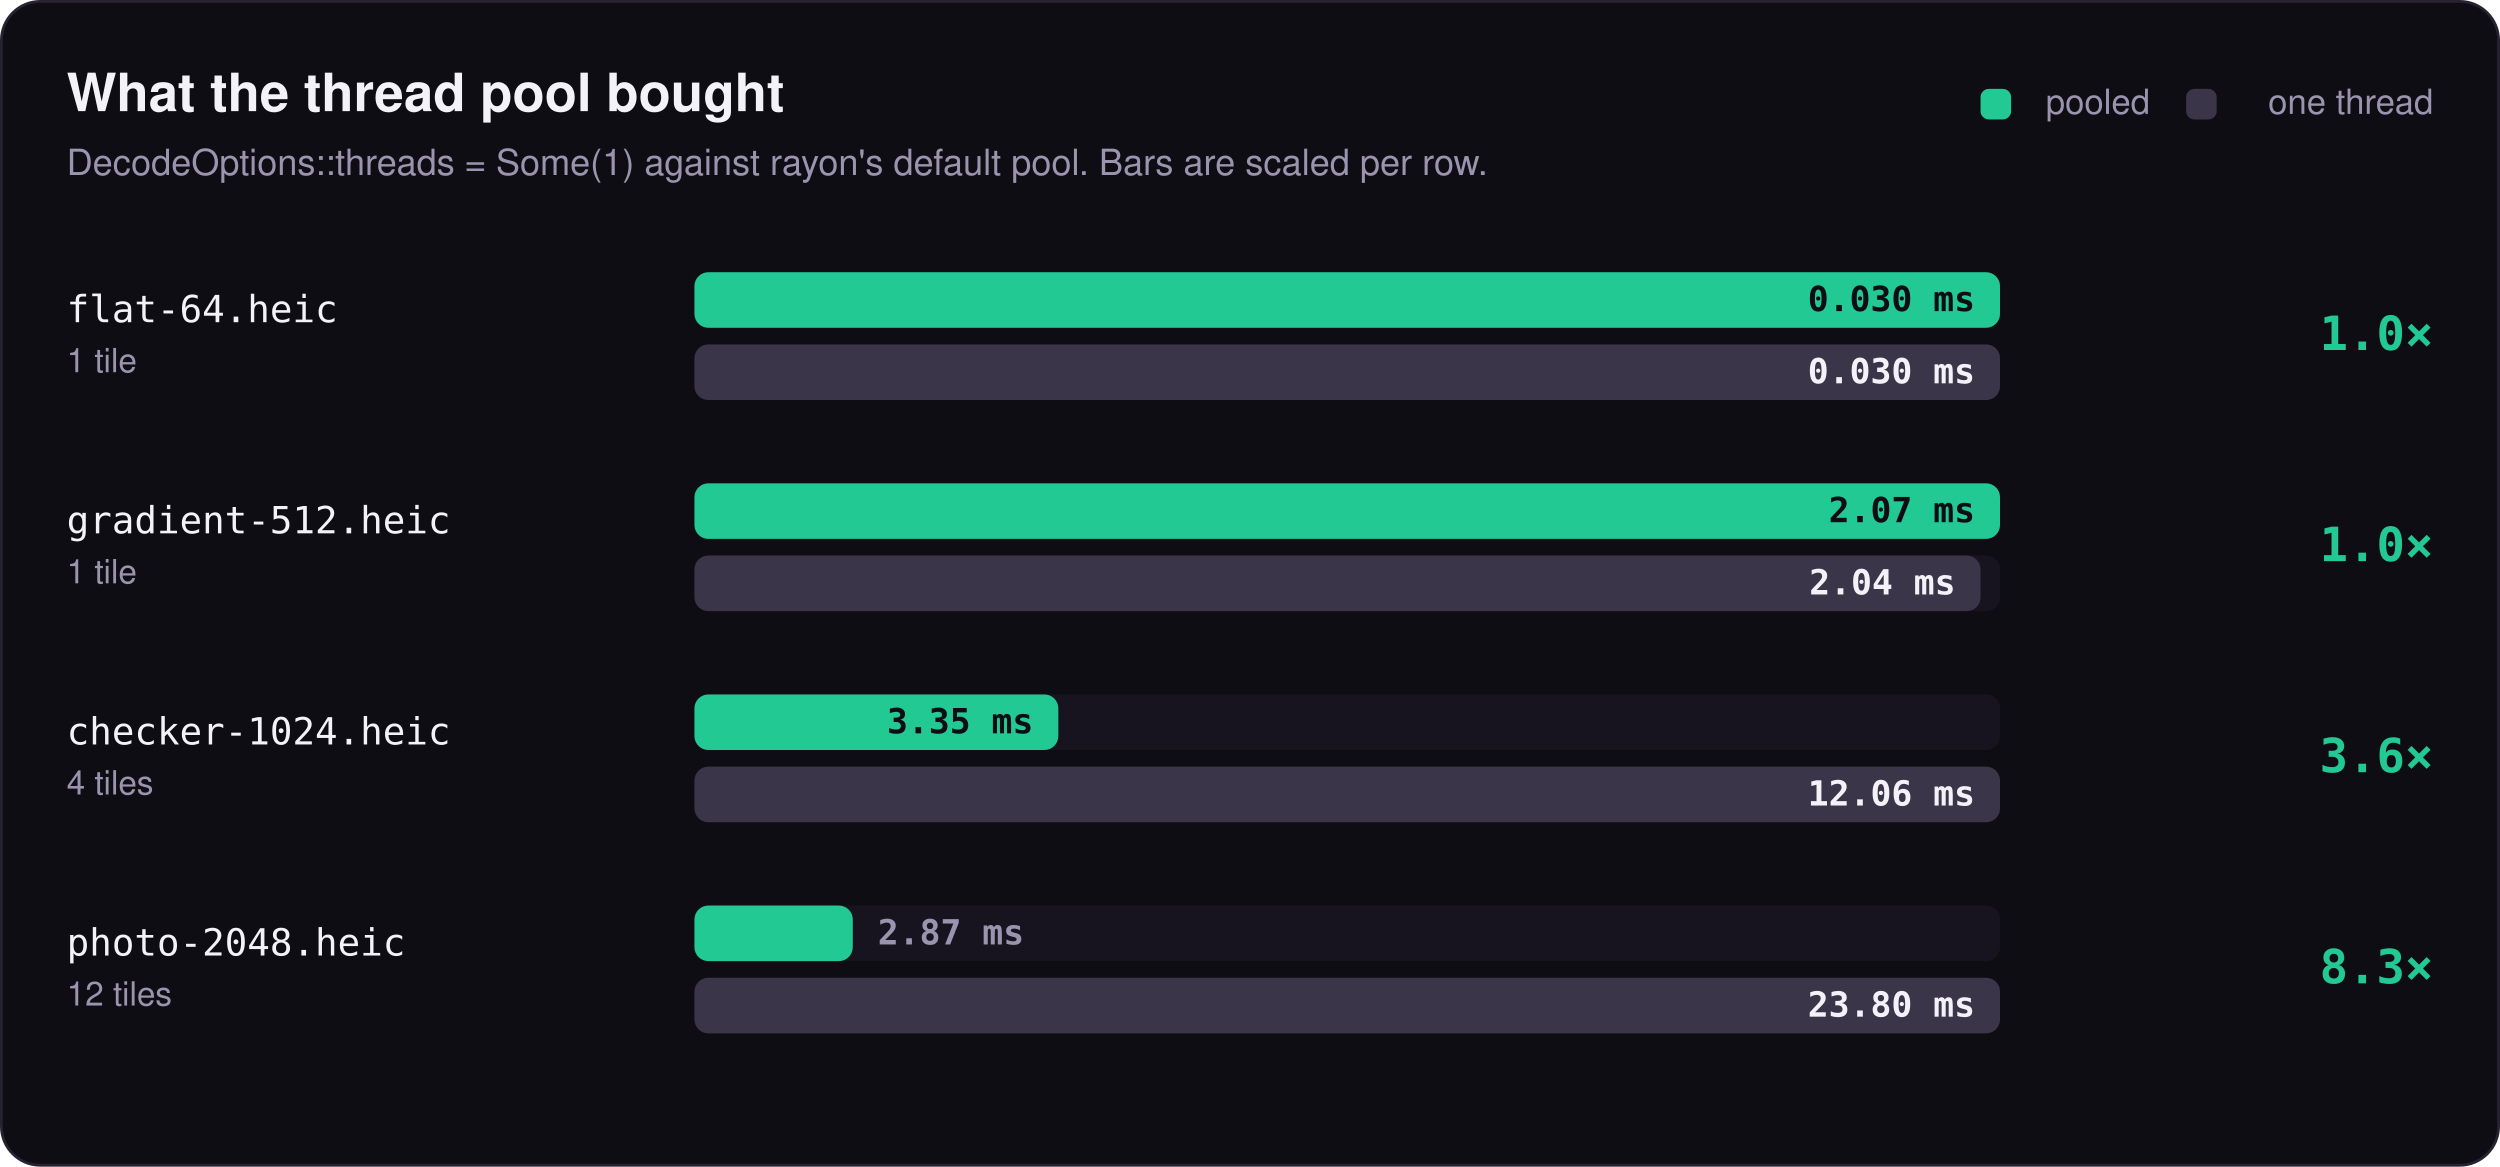
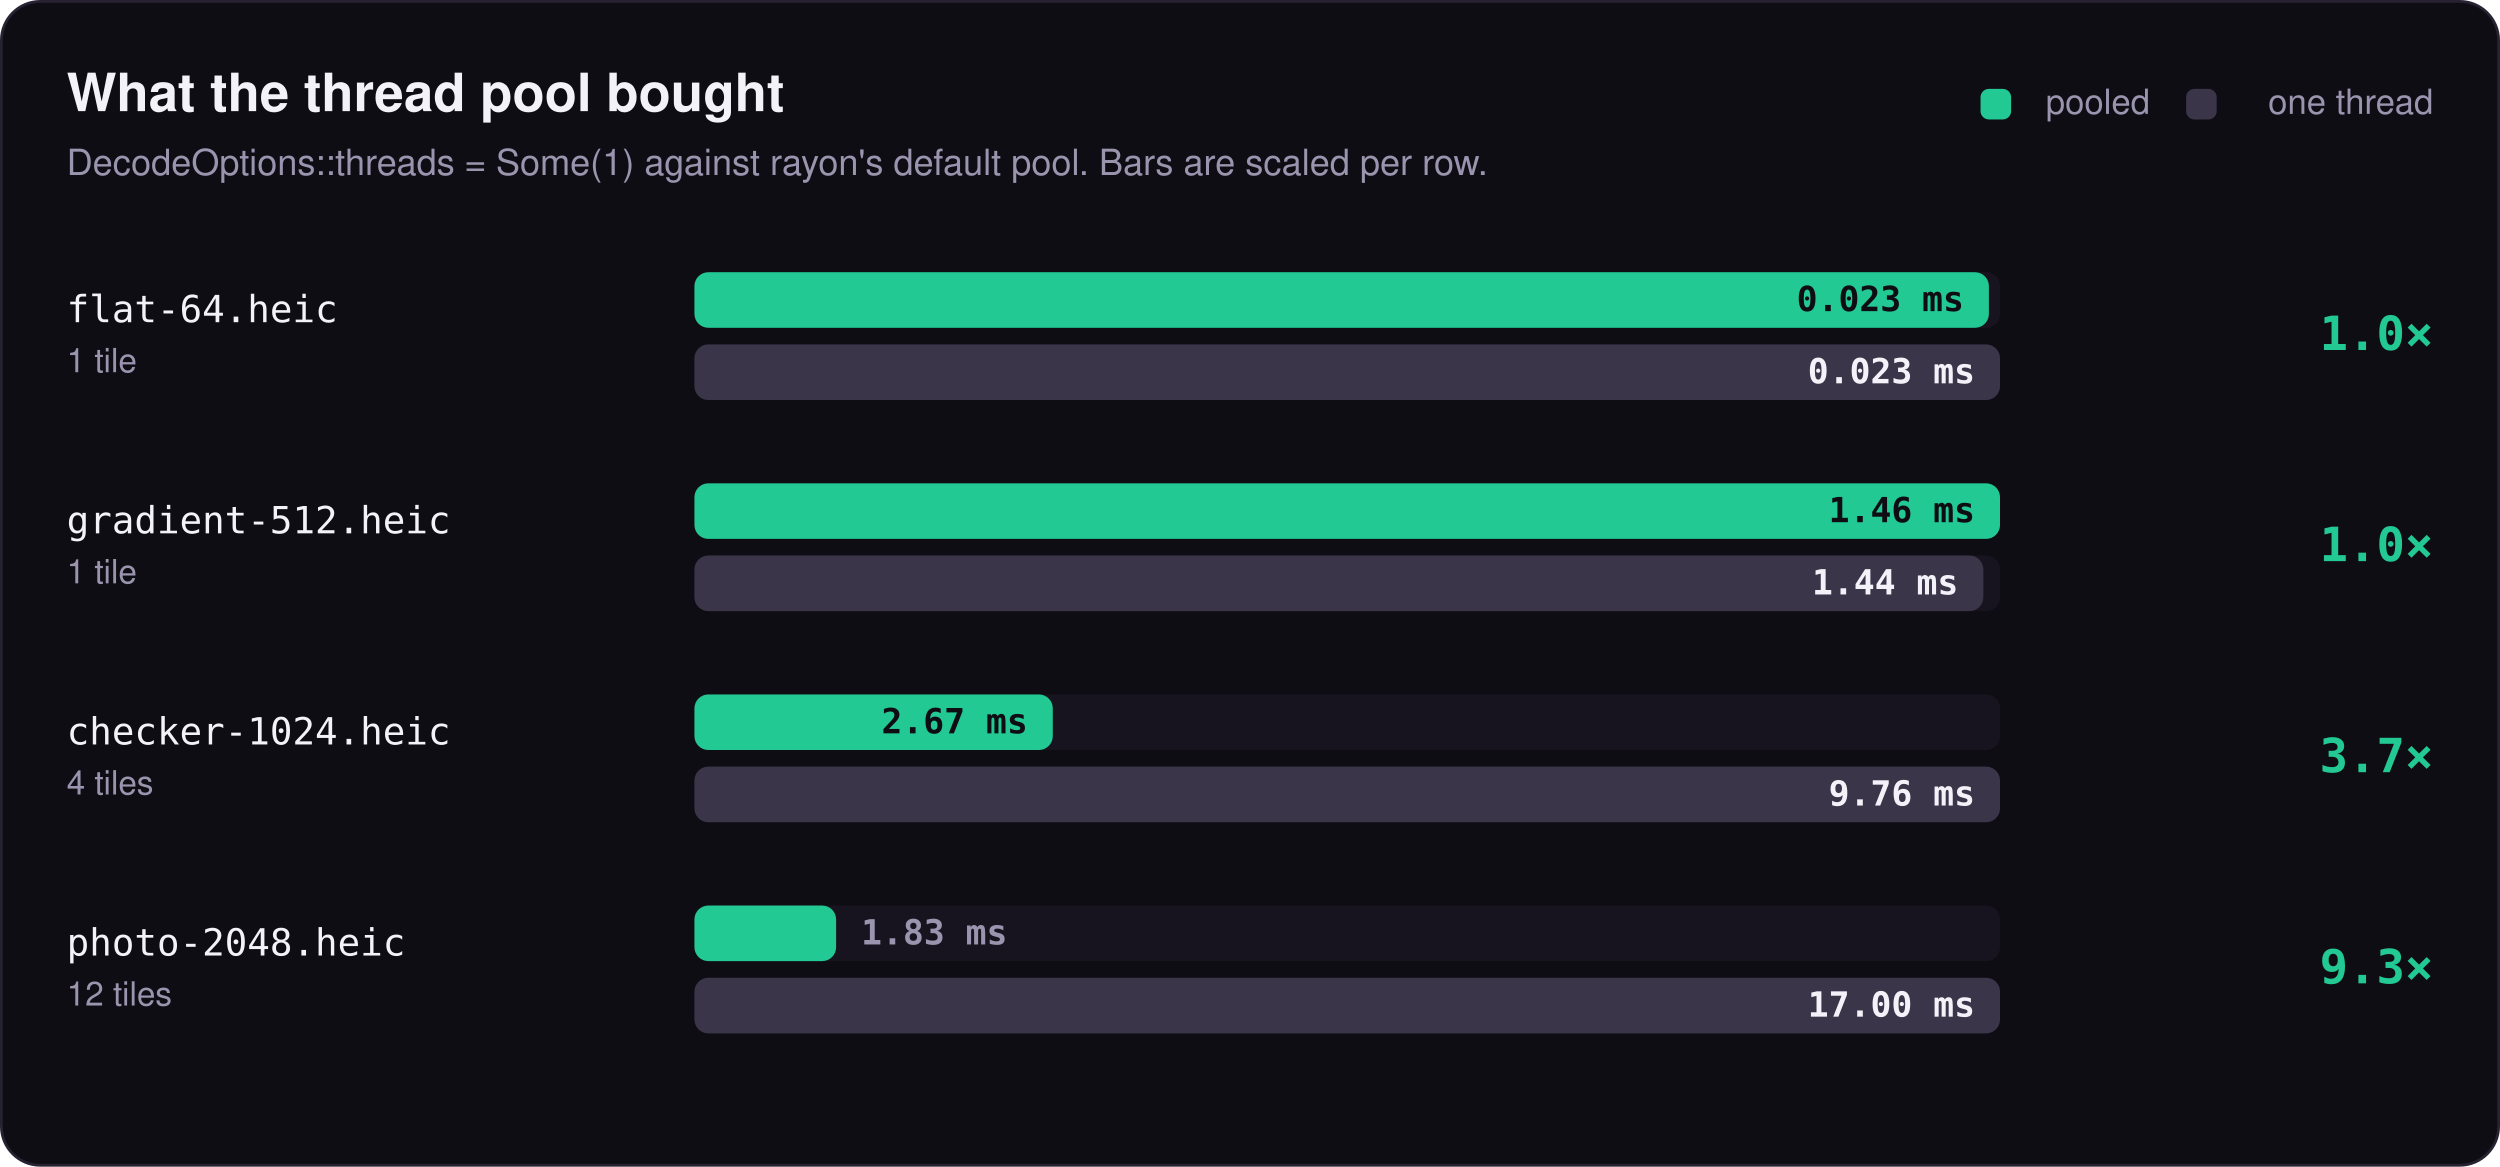
<svg xmlns="http://www.w3.org/2000/svg" width="900" height="420" viewBox="0 0 900 420" role="img" aria-label="What the thread pool bought">
  <rect x="0.5" y="0.5" width="899" height="419" rx="14" fill="#0F0D14" stroke="#272231" />
  <text x="24" y="40" font-family="'IBM Plex Sans', -apple-system, BlinkMacSystemFont, 'Segoe UI', Helvetica, sans-serif" font-size="19" font-weight="600" fill="#F4F2F9">What the thread pool bought</text>
  <text x="24" y="63" font-family="'IBM Plex Sans', -apple-system, BlinkMacSystemFont, 'Segoe UI', Helvetica, sans-serif" font-size="13" fill="#9A94AE">DecodeOptions::threads = Some(1) against rayon's default pool. Bars are scaled per row.</text>
  <text x="876" y="41" font-family="'IBM Plex Sans', -apple-system, BlinkMacSystemFont, 'Segoe UI', Helvetica, sans-serif" font-size="12.5" fill="#9A94AE" text-anchor="end">one thread</text>
  <rect x="787" y="32" width="11" height="11" rx="3" fill="#3B3549" />
  <text x="774" y="41" font-family="'IBM Plex Sans', -apple-system, BlinkMacSystemFont, 'Segoe UI', Helvetica, sans-serif" font-size="12.5" fill="#9A94AE" text-anchor="end">pooled</text>
  <rect x="713" y="32" width="11" height="11" rx="3" fill="#22C993" />
  <text x="24" y="116" font-family="ui-monospace, SFMono-Regular, 'IBM Plex Mono', Menlo, monospace" font-size="13.5" font-weight="500" fill="#F4F2F9">flat-64.heic</text>
  <text x="24" y="134" font-family="'IBM Plex Sans', -apple-system, BlinkMacSystemFont, 'Segoe UI', Helvetica, sans-serif" font-size="12" fill="#9A94AE">1 tile</text>
  <rect x="250" y="98" width="470" height="20" rx="5" fill="#17141F" />
-   <rect x="250" y="98" width="470" height="20" rx="5" fill="#22C993" />
-   <text x="711" y="112" font-family="ui-monospace, SFMono-Regular, 'IBM Plex Mono', Menlo, monospace" font-size="12.5" font-weight="600" fill="#0F0D14" text-anchor="end">0.030 ms</text>
+   <rect x="250" y="98" width="466" height="20" rx="5" fill="#22C993" />
+   <text x="707" y="112" font-family="ui-monospace, SFMono-Regular, 'IBM Plex Mono', Menlo, monospace" font-size="12.5" font-weight="600" fill="#0F0D14" text-anchor="end">0.023 ms</text>
  <rect x="250" y="124" width="470" height="20" rx="5" fill="#17141F" />
  <rect x="250" y="124" width="470" height="20" rx="5" fill="#3B3549" />
-   <text x="711" y="138" font-family="ui-monospace, SFMono-Regular, 'IBM Plex Mono', Menlo, monospace" font-size="12.5" font-weight="600" fill="#F4F2F9" text-anchor="end">0.030 ms</text>
+   <text x="711" y="138" font-family="ui-monospace, SFMono-Regular, 'IBM Plex Mono', Menlo, monospace" font-size="12.5" font-weight="600" fill="#F4F2F9" text-anchor="end">0.023 ms</text>
  <text x="876" y="126" font-family="ui-monospace, SFMono-Regular, 'IBM Plex Mono', Menlo, monospace" font-size="17" font-weight="700" fill="#22C993" text-anchor="end">1.0×</text>
  <text x="24" y="192" font-family="ui-monospace, SFMono-Regular, 'IBM Plex Mono', Menlo, monospace" font-size="13.5" font-weight="500" fill="#F4F2F9">gradient-512.heic</text>
  <text x="24" y="210" font-family="'IBM Plex Sans', -apple-system, BlinkMacSystemFont, 'Segoe UI', Helvetica, sans-serif" font-size="12" fill="#9A94AE">1 tile</text>
  <rect x="250" y="174" width="470" height="20" rx="5" fill="#17141F" />
  <rect x="250" y="174" width="470" height="20" rx="5" fill="#22C993" />
-   <text x="711" y="188" font-family="ui-monospace, SFMono-Regular, 'IBM Plex Mono', Menlo, monospace" font-size="12.5" font-weight="600" fill="#0F0D14" text-anchor="end">2.07 ms</text>
+   <text x="711" y="188" font-family="ui-monospace, SFMono-Regular, 'IBM Plex Mono', Menlo, monospace" font-size="12.5" font-weight="600" fill="#0F0D14" text-anchor="end">1.46 ms</text>
  <rect x="250" y="200" width="470" height="20" rx="5" fill="#17141F" />
-   <rect x="250" y="200" width="463" height="20" rx="5" fill="#3B3549" />
-   <text x="704" y="214" font-family="ui-monospace, SFMono-Regular, 'IBM Plex Mono', Menlo, monospace" font-size="12.5" font-weight="600" fill="#F4F2F9" text-anchor="end">2.04 ms</text>
+   <rect x="250" y="200" width="464" height="20" rx="5" fill="#3B3549" />
+   <text x="705" y="214" font-family="ui-monospace, SFMono-Regular, 'IBM Plex Mono', Menlo, monospace" font-size="12.5" font-weight="600" fill="#F4F2F9" text-anchor="end">1.44 ms</text>
  <text x="876" y="202" font-family="ui-monospace, SFMono-Regular, 'IBM Plex Mono', Menlo, monospace" font-size="17" font-weight="700" fill="#22C993" text-anchor="end">1.0×</text>
  <text x="24" y="268" font-family="ui-monospace, SFMono-Regular, 'IBM Plex Mono', Menlo, monospace" font-size="13.5" font-weight="500" fill="#F4F2F9">checker-1024.heic</text>
  <text x="24" y="286" font-family="'IBM Plex Sans', -apple-system, BlinkMacSystemFont, 'Segoe UI', Helvetica, sans-serif" font-size="12" fill="#9A94AE">4 tiles</text>
  <rect x="250" y="250" width="470" height="20" rx="5" fill="#17141F" />
-   <rect x="250" y="250" width="131" height="20" rx="5" fill="#22C993" />
-   <text x="372" y="264" font-family="ui-monospace, SFMono-Regular, 'IBM Plex Mono', Menlo, monospace" font-size="12.5" font-weight="600" fill="#0F0D14" text-anchor="end">3.35 ms</text>
+   <rect x="250" y="250" width="129" height="20" rx="5" fill="#22C993" />
+   <text x="370" y="264" font-family="ui-monospace, SFMono-Regular, 'IBM Plex Mono', Menlo, monospace" font-size="12.5" font-weight="600" fill="#0F0D14" text-anchor="end">2.67 ms</text>
  <rect x="250" y="276" width="470" height="20" rx="5" fill="#17141F" />
  <rect x="250" y="276" width="470" height="20" rx="5" fill="#3B3549" />
-   <text x="711" y="290" font-family="ui-monospace, SFMono-Regular, 'IBM Plex Mono', Menlo, monospace" font-size="12.5" font-weight="600" fill="#F4F2F9" text-anchor="end">12.06 ms</text>
-   <text x="876" y="278" font-family="ui-monospace, SFMono-Regular, 'IBM Plex Mono', Menlo, monospace" font-size="17" font-weight="700" fill="#22C993" text-anchor="end">3.6×</text>
+   <text x="711" y="290" font-family="ui-monospace, SFMono-Regular, 'IBM Plex Mono', Menlo, monospace" font-size="12.5" font-weight="600" fill="#F4F2F9" text-anchor="end">9.76 ms</text>
+   <text x="876" y="278" font-family="ui-monospace, SFMono-Regular, 'IBM Plex Mono', Menlo, monospace" font-size="17" font-weight="700" fill="#22C993" text-anchor="end">3.7×</text>
  <text x="24" y="344" font-family="ui-monospace, SFMono-Regular, 'IBM Plex Mono', Menlo, monospace" font-size="13.5" font-weight="500" fill="#F4F2F9">photo-2048.heic</text>
  <text x="24" y="362" font-family="'IBM Plex Sans', -apple-system, BlinkMacSystemFont, 'Segoe UI', Helvetica, sans-serif" font-size="12" fill="#9A94AE">12 tiles</text>
  <rect x="250" y="326" width="470" height="20" rx="5" fill="#17141F" />
-   <rect x="250" y="326" width="57" height="20" rx="5" fill="#22C993" />
-   <text x="316" y="340" font-family="ui-monospace, SFMono-Regular, 'IBM Plex Mono', Menlo, monospace" font-size="12.5" font-weight="600" fill="#9A94AE" text-anchor="start">2.87 ms</text>
+   <rect x="250" y="326" width="51" height="20" rx="5" fill="#22C993" />
+   <text x="310" y="340" font-family="ui-monospace, SFMono-Regular, 'IBM Plex Mono', Menlo, monospace" font-size="12.5" font-weight="600" fill="#9A94AE" text-anchor="start">1.83 ms</text>
  <rect x="250" y="352" width="470" height="20" rx="5" fill="#17141F" />
  <rect x="250" y="352" width="470" height="20" rx="5" fill="#3B3549" />
-   <text x="711" y="366" font-family="ui-monospace, SFMono-Regular, 'IBM Plex Mono', Menlo, monospace" font-size="12.5" font-weight="600" fill="#F4F2F9" text-anchor="end">23.80 ms</text>
-   <text x="876" y="354" font-family="ui-monospace, SFMono-Regular, 'IBM Plex Mono', Menlo, monospace" font-size="17" font-weight="700" fill="#22C993" text-anchor="end">8.3×</text>
+   <text x="711" y="366" font-family="ui-monospace, SFMono-Regular, 'IBM Plex Mono', Menlo, monospace" font-size="12.5" font-weight="600" fill="#F4F2F9" text-anchor="end">17.00 ms</text>
+   <text x="876" y="354" font-family="ui-monospace, SFMono-Regular, 'IBM Plex Mono', Menlo, monospace" font-size="17" font-weight="700" fill="#22C993" text-anchor="end">9.3×</text>
</svg>
